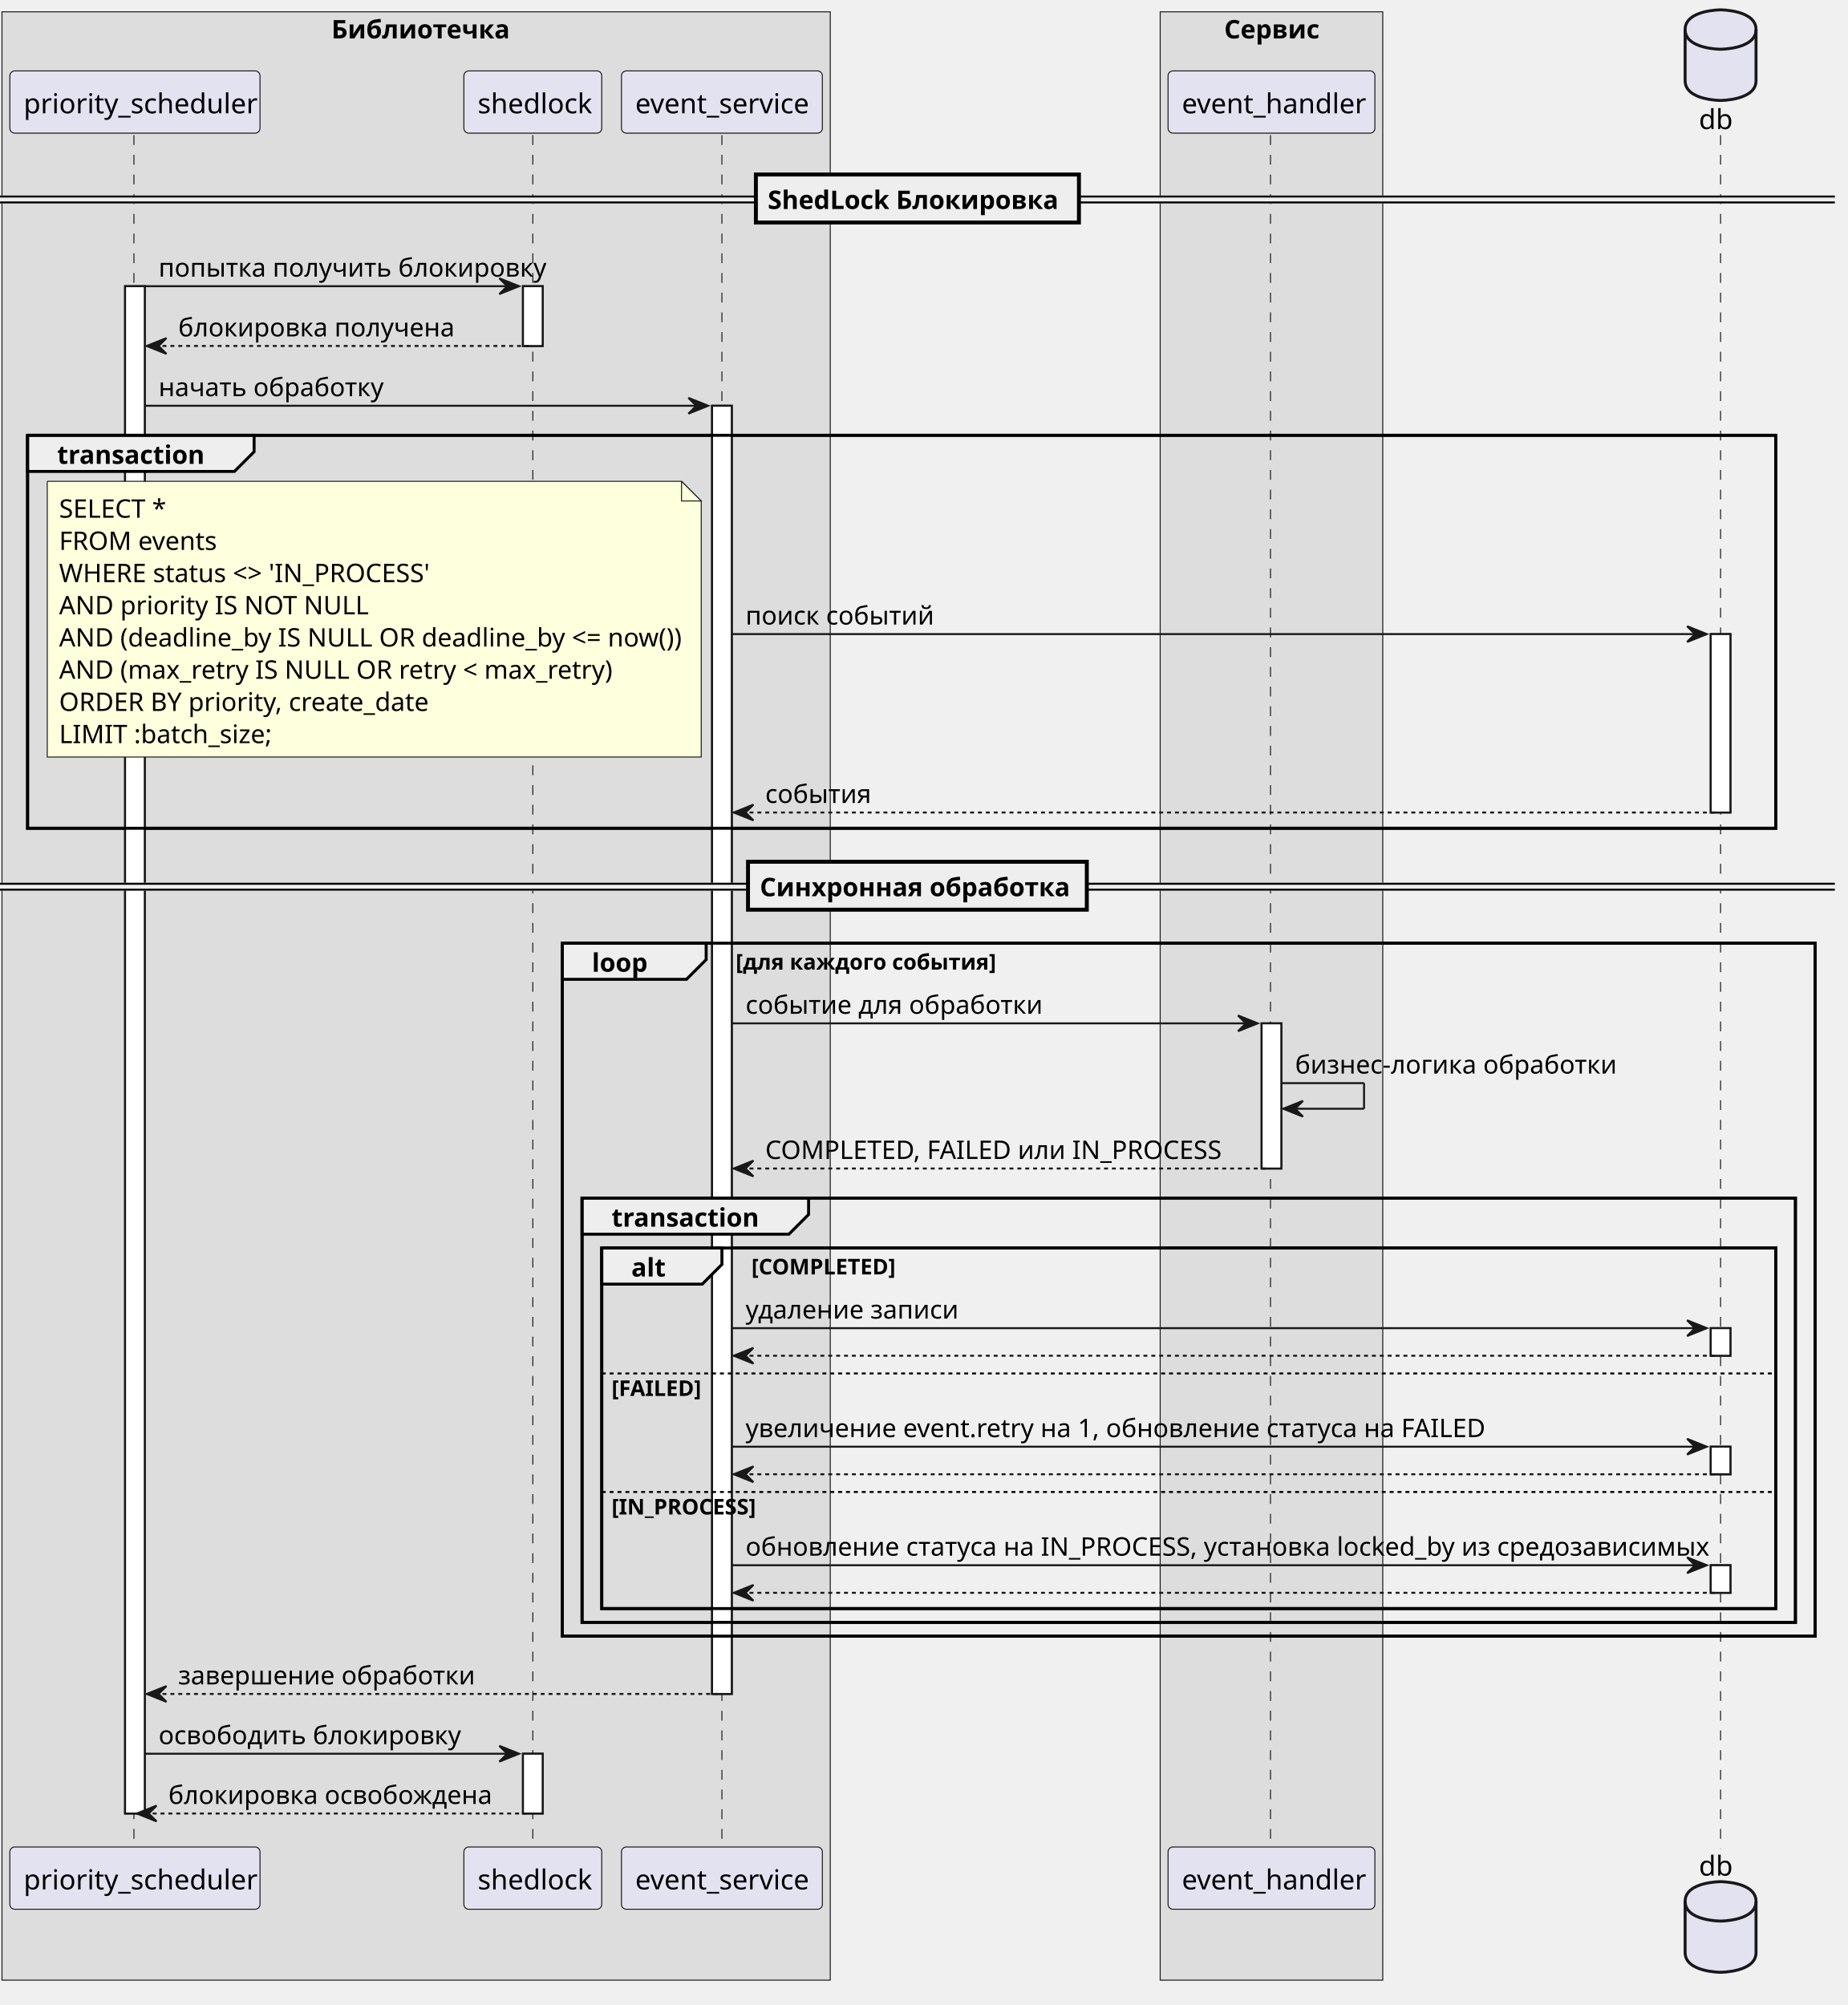
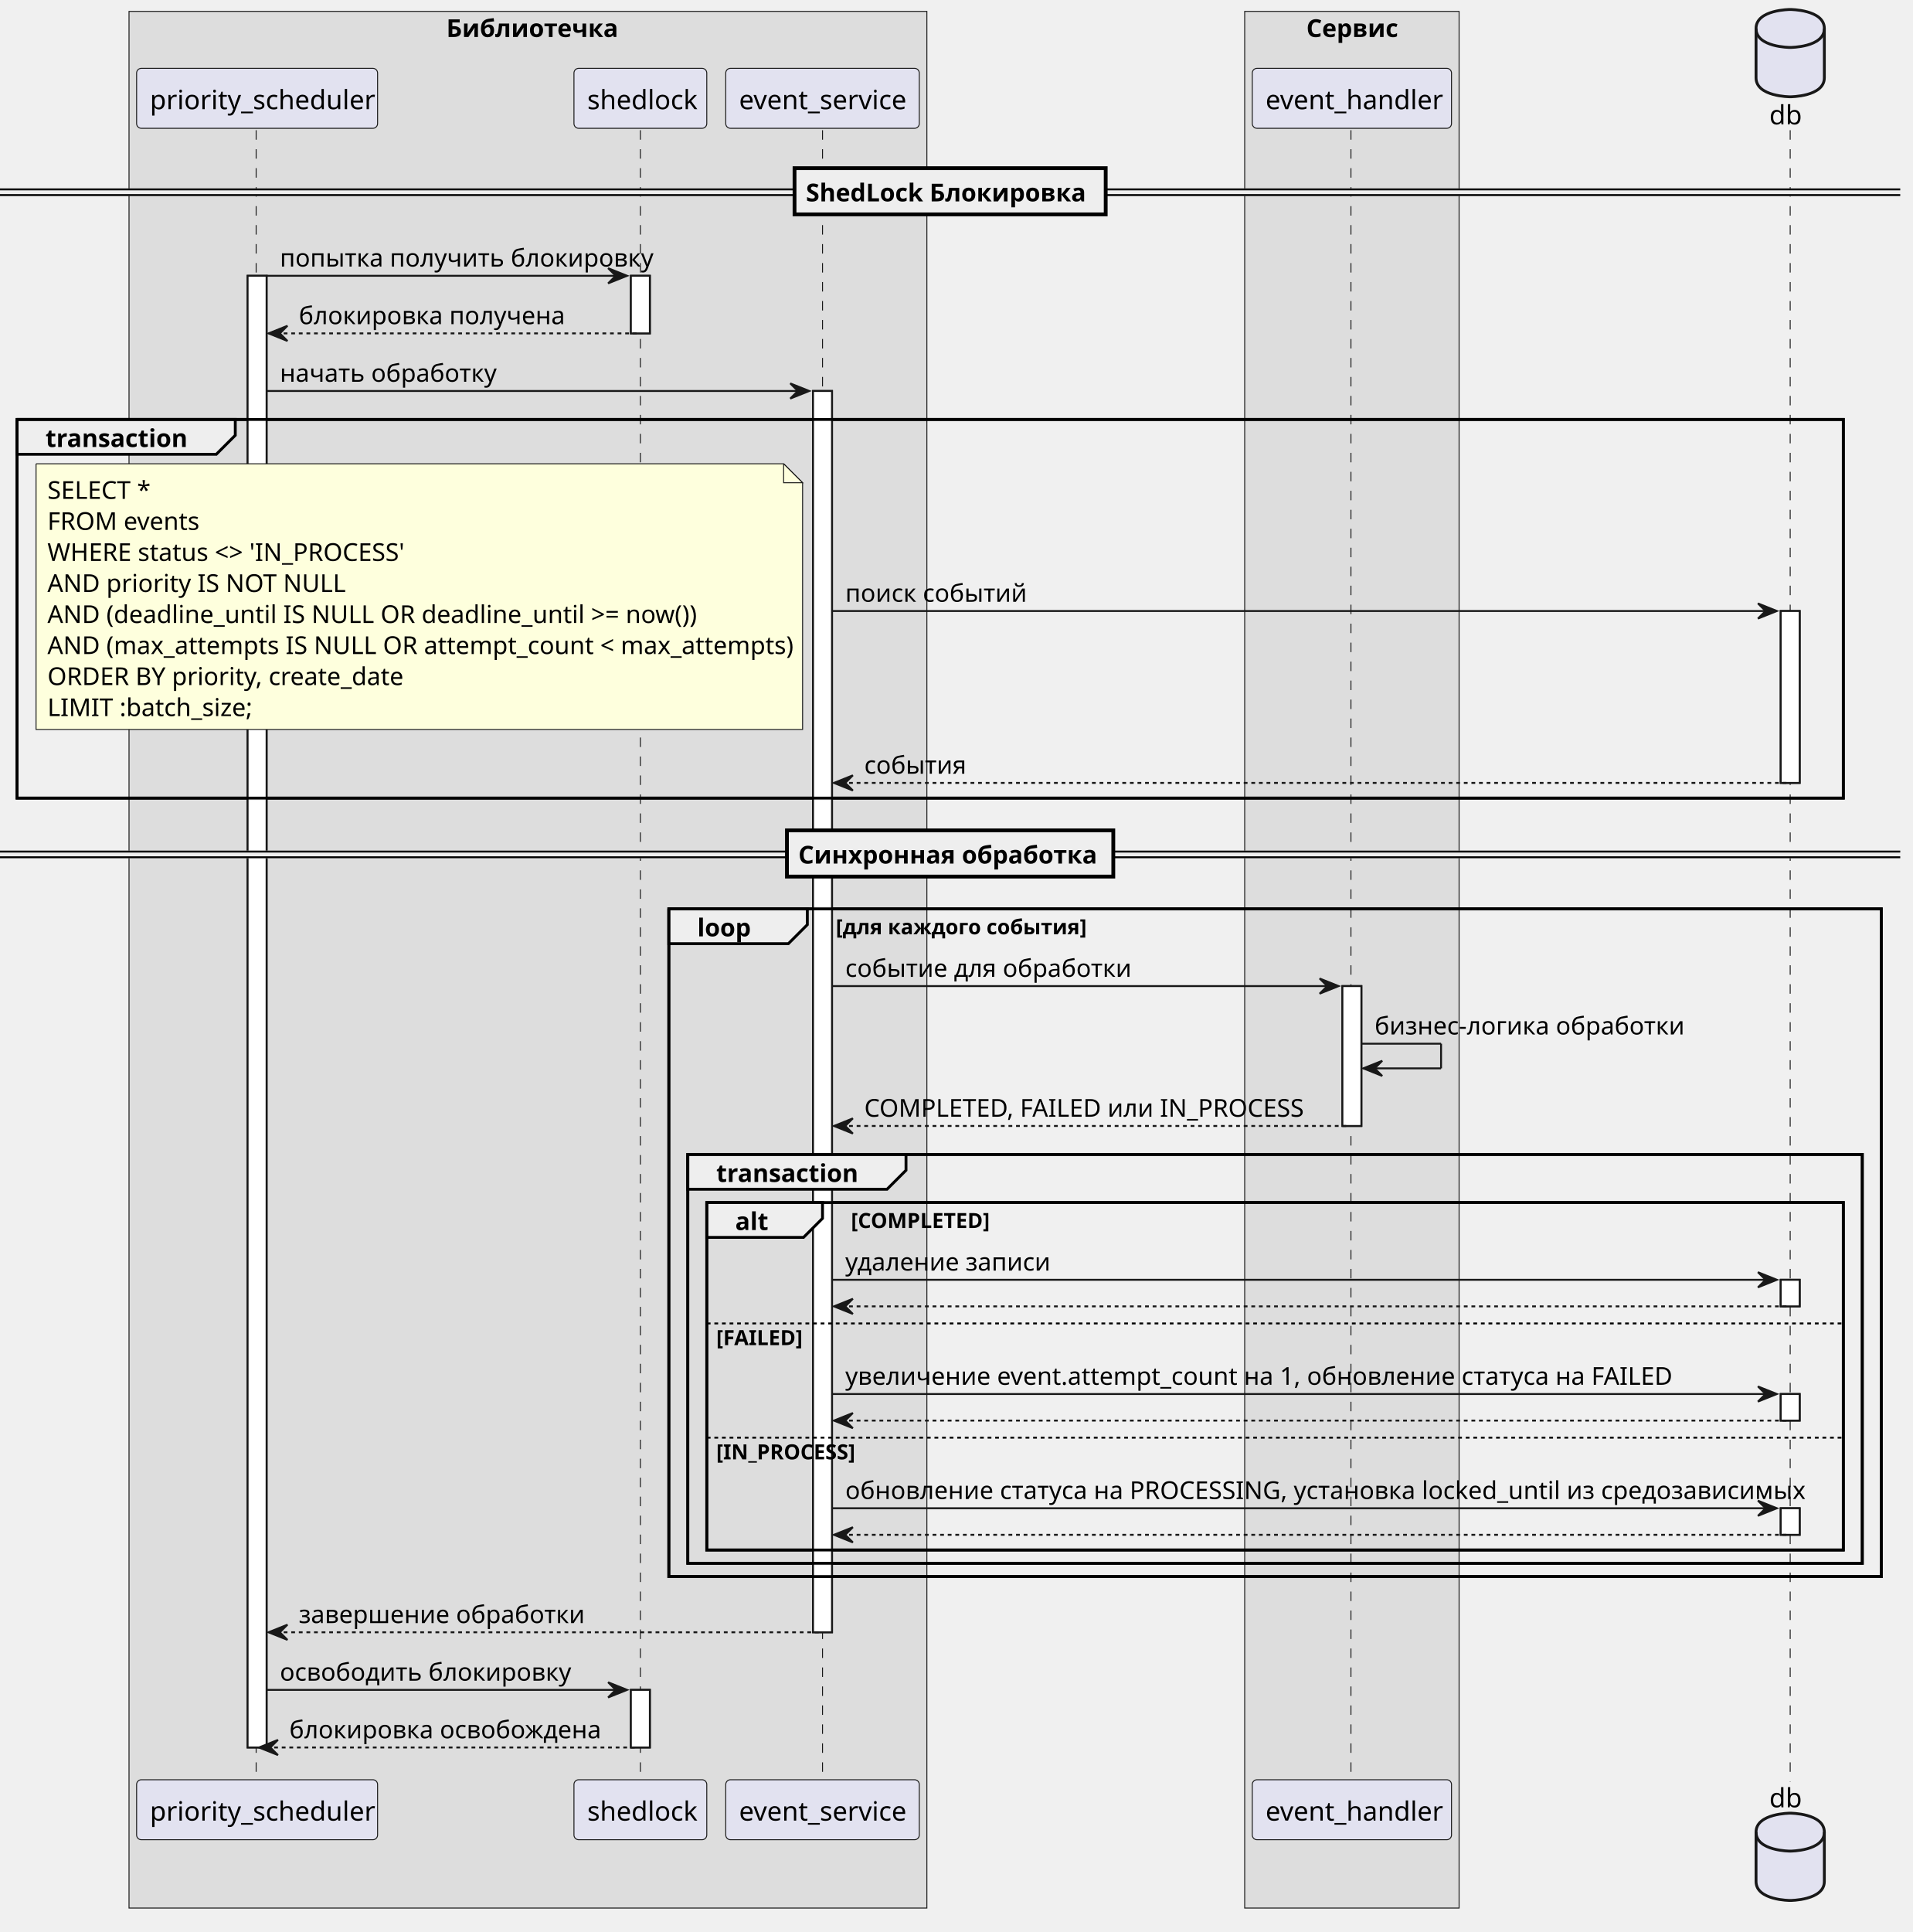
- <svg xmlns="http://www.w3.org/2000/svg" contentStyleType="text/css" height="1018px" preserveAspectRatio="none" style="width:938px;height:1018px;background:#FFFFFF;" version="1.1" viewBox="0 0 938 1018" width="938px" zoomAndPan="magnify">
+ <svg xmlns="http://www.w3.org/2000/svg" contentStyleType="text/css" height="1018px" preserveAspectRatio="none" style="width:1008px;height:1018px;background:#FFFFFF;" version="1.1" viewBox="0 0 1008 1018" width="1008px" zoomAndPan="magnify">
  <defs />
  <g>
-     <rect fill="#DDDDDD" height="999.383" style="stroke:#181818;stroke-width:0.5;" width="420.5" x="1" y="6" />
-     <text fill="#000000" font-family="sans-serif" font-size="13" font-weight="bold" lengthAdjust="spacing" textLength="86" x="168.25" y="19.495">Библиотечка</text>
-     <rect fill="#DDDDDD" height="999.383" style="stroke:#181818;stroke-width:0.5;" width="113" x="589" y="6" />
-     <text fill="#000000" font-family="sans-serif" font-size="13" font-weight="bold" lengthAdjust="spacing" textLength="48" x="621.5" y="19.495">Сервис</text>
-     <rect fill="#FFFFFF" height="775.461" style="stroke:#181818;stroke-width:1.0;" width="10" x="63.5" y="145.312" />
-     <rect fill="#FFFFFF" height="30.352" style="stroke:#181818;stroke-width:1.0;" width="10" x="265.5" y="145.312" />
-     <rect fill="#FFFFFF" height="30.352" style="stroke:#181818;stroke-width:1.0;" width="10" x="265.5" y="890.422" />
-     <rect fill="#FFFFFF" height="654.055" style="stroke:#181818;stroke-width:1.0;" width="10" x="361.5" y="206.016" />
-     <rect fill="#FFFFFF" height="73.703" style="stroke:#181818;stroke-width:1.0;" width="10" x="640.5" y="519.586" />
-     <rect fill="#FFFFFF" height="90.582" style="stroke:#181818;stroke-width:1.0;" width="10" x="868.5" y="321.949" />
-     <rect fill="#FFFFFF" height="14" style="stroke:#181818;stroke-width:1.0;" width="10" x="868.5" y="674.344" />
-     <rect fill="#FFFFFF" height="14" style="stroke:#181818;stroke-width:1.0;" width="10" x="868.5" y="734.531" />
-     <rect fill="#FFFFFF" height="14" style="stroke:#181818;stroke-width:1.0;" width="10" x="868.5" y="794.719" />
-     <rect fill="none" height="199.516" style="stroke:#000000;stroke-width:1.5;" width="887.5" x="14" y="221.016" />
-     <rect fill="none" height="351.836" style="stroke:#000000;stroke-width:1.5;" width="636" x="285.5" y="478.883" />
-     <rect fill="none" height="215.43" style="stroke:#000000;stroke-width:1.5;" width="616" x="295.5" y="608.289" />
-     <rect fill="none" height="183.078" style="stroke:#000000;stroke-width:1.5;" width="596" x="305.5" y="633.641" />
-     <line style="stroke:#181818;stroke-width:0.5;stroke-dasharray:5.0,5.0;" x1="68" x2="68" y1="68.609" y2="938.773" />
-     <line style="stroke:#181818;stroke-width:0.5;stroke-dasharray:5.0,5.0;" x1="270.5" x2="270.5" y1="68.609" y2="938.773" />
-     <line style="stroke:#181818;stroke-width:0.5;stroke-dasharray:5.0,5.0;" x1="366.5" x2="366.5" y1="68.609" y2="938.773" />
-     <line style="stroke:#181818;stroke-width:0.5;stroke-dasharray:5.0,5.0;" x1="645" x2="645" y1="68.609" y2="938.773" />
-     <line style="stroke:#181818;stroke-width:0.5;stroke-dasharray:5.0,5.0;" x1="873.5" x2="873.5" y1="68.609" y2="938.773" />
-     <rect fill="#E2E2F0" height="31.609" rx="2.5" ry="2.5" style="stroke:#181818;stroke-width:0.5;" width="127" x="5" y="36" />
-     <text fill="#000000" font-family="sans-serif" font-size="14" lengthAdjust="spacing" textLength="113" x="12" y="57.533">priority_scheduler</text>
-     <rect fill="#E2E2F0" height="31.609" rx="2.5" ry="2.5" style="stroke:#181818;stroke-width:0.5;" width="127" x="5" y="937.773" />
-     <text fill="#000000" font-family="sans-serif" font-size="14" lengthAdjust="spacing" textLength="113" x="12" y="959.307">priority_scheduler</text>
-     <rect fill="#E2E2F0" height="31.609" rx="2.5" ry="2.5" style="stroke:#181818;stroke-width:0.5;" width="70" x="235.5" y="36" />
-     <text fill="#000000" font-family="sans-serif" font-size="14" lengthAdjust="spacing" textLength="56" x="242.5" y="57.533">shedlock</text>
-     <rect fill="#E2E2F0" height="31.609" rx="2.5" ry="2.5" style="stroke:#181818;stroke-width:0.5;" width="70" x="235.5" y="937.773" />
-     <text fill="#000000" font-family="sans-serif" font-size="14" lengthAdjust="spacing" textLength="56" x="242.5" y="959.307">shedlock</text>
-     <rect fill="#E2E2F0" height="31.609" rx="2.5" ry="2.5" style="stroke:#181818;stroke-width:0.5;" width="102" x="315.5" y="36" />
-     <text fill="#000000" font-family="sans-serif" font-size="14" lengthAdjust="spacing" textLength="88" x="322.5" y="57.533">event_service</text>
-     <rect fill="#E2E2F0" height="31.609" rx="2.5" ry="2.5" style="stroke:#181818;stroke-width:0.5;" width="102" x="315.5" y="937.773" />
-     <text fill="#000000" font-family="sans-serif" font-size="14" lengthAdjust="spacing" textLength="88" x="322.5" y="959.307">event_service</text>
-     <rect fill="#E2E2F0" height="31.609" rx="2.5" ry="2.5" style="stroke:#181818;stroke-width:0.5;" width="105" x="593" y="36" />
-     <text fill="#000000" font-family="sans-serif" font-size="14" lengthAdjust="spacing" textLength="91" x="600" y="57.533">event_handler</text>
-     <rect fill="#E2E2F0" height="31.609" rx="2.5" ry="2.5" style="stroke:#181818;stroke-width:0.5;" width="105" x="593" y="937.773" />
-     <text fill="#000000" font-family="sans-serif" font-size="14" lengthAdjust="spacing" textLength="91" x="600" y="959.307">event_handler</text>
-     <text fill="#000000" font-family="sans-serif" font-size="14" lengthAdjust="spacing" textLength="16" x="862.5" y="65.533">db</text>
-     <path d="M855.5,15 C855.5,5 873.5,5 873.5,5 C873.5,5 891.5,5 891.5,15 L891.5,41 C891.5,51 873.5,51 873.5,51 C873.5,51 855.5,51 855.5,41 L855.5,15 " fill="#E2E2F0" style="stroke:#181818;stroke-width:1.5;" />
-     <path d="M855.5,15 C855.5,25 873.5,25 873.5,25 C873.5,25 891.5,25 891.5,15 " fill="none" style="stroke:#181818;stroke-width:1.5;" />
-     <text fill="#000000" font-family="sans-serif" font-size="14" lengthAdjust="spacing" textLength="16" x="862.5" y="952.307">db</text>
-     <path d="M855.5,965.383 C855.5,955.383 873.5,955.383 873.5,955.383 C873.5,955.383 891.5,955.383 891.5,965.383 L891.5,991.383 C891.5,1001.383 873.5,1001.383 873.5,1001.383 C873.5,1001.383 855.5,1001.383 855.5,991.383 L855.5,965.383 " fill="#E2E2F0" style="stroke:#181818;stroke-width:1.5;" />
-     <path d="M855.5,965.383 C855.5,975.383 873.5,975.383 873.5,975.383 C873.5,975.383 891.5,975.383 891.5,965.383 " fill="none" style="stroke:#181818;stroke-width:1.5;" />
-     <rect fill="#FFFFFF" height="775.461" style="stroke:#181818;stroke-width:1.0;" width="10" x="63.5" y="145.312" />
-     <rect fill="#FFFFFF" height="30.352" style="stroke:#181818;stroke-width:1.0;" width="10" x="265.5" y="145.312" />
-     <rect fill="#FFFFFF" height="30.352" style="stroke:#181818;stroke-width:1.0;" width="10" x="265.5" y="890.422" />
-     <rect fill="#FFFFFF" height="654.055" style="stroke:#181818;stroke-width:1.0;" width="10" x="361.5" y="206.016" />
-     <rect fill="#FFFFFF" height="73.703" style="stroke:#181818;stroke-width:1.0;" width="10" x="640.5" y="519.586" />
-     <rect fill="#FFFFFF" height="90.582" style="stroke:#181818;stroke-width:1.0;" width="10" x="868.5" y="321.949" />
-     <rect fill="#FFFFFF" height="14" style="stroke:#181818;stroke-width:1.0;" width="10" x="868.5" y="674.344" />
-     <rect fill="#FFFFFF" height="14" style="stroke:#181818;stroke-width:1.0;" width="10" x="868.5" y="734.531" />
-     <rect fill="#FFFFFF" height="14" style="stroke:#181818;stroke-width:1.0;" width="10" x="868.5" y="794.719" />
-     <rect fill="#EEEEEE" height="3" style="stroke:#EEEEEE;stroke-width:1.0;" width="931.5" x="0" y="99.785" />
-     <line style="stroke:#000000;stroke-width:1.0;" x1="0" x2="931.5" y1="99.785" y2="99.785" />
-     <line style="stroke:#000000;stroke-width:1.0;" x1="0" x2="931.5" y1="102.785" y2="102.785" />
-     <rect fill="#EEEEEE" height="24.352" style="stroke:#000000;stroke-width:2.0;" width="164" x="383.75" y="88.609" />
-     <text fill="#000000" font-family="sans-serif" font-size="13" font-weight="bold" lengthAdjust="spacing" textLength="146" x="389.75" y="106.105">ShedLock Блокировка</text>
-     <polygon fill="#181818" points="253.5,141.312,263.5,145.312,253.5,149.312,257.5,145.312" style="stroke:#181818;stroke-width:1.0;" />
-     <line style="stroke:#181818;stroke-width:1.0;" x1="73.5" x2="259.5" y1="145.312" y2="145.312" />
-     <text fill="#000000" font-family="sans-serif" font-size="13" lengthAdjust="spacing" textLength="178" x="80.5" y="140.456">попытка получить блокировку</text>
-     <polygon fill="#181818" points="84.5,171.664,74.5,175.664,84.5,179.664,80.5,175.664" style="stroke:#181818;stroke-width:1.0;" />
-     <line style="stroke:#181818;stroke-width:1.0;stroke-dasharray:2.0,2.0;" x1="78.5" x2="269.5" y1="175.664" y2="175.664" />
-     <text fill="#000000" font-family="sans-serif" font-size="13" lengthAdjust="spacing" textLength="128" x="90.5" y="170.808">блокировка получена</text>
-     <polygon fill="#181818" points="349.5,202.016,359.5,206.016,349.5,210.016,353.5,206.016" style="stroke:#181818;stroke-width:1.0;" />
-     <line style="stroke:#181818;stroke-width:1.0;" x1="73.5" x2="355.5" y1="206.016" y2="206.016" />
-     <text fill="#000000" font-family="sans-serif" font-size="13" lengthAdjust="spacing" textLength="104" x="80.5" y="201.159">начать обработку</text>
-     <path d="M14,221.016 L129,221.016 L129,229.367 L119,239.367 L14,239.367 L14,221.016 " fill="#EEEEEE" style="stroke:#000000;stroke-width:1.5;" />
-     <rect fill="none" height="199.516" style="stroke:#000000;stroke-width:1.5;" width="887.5" x="14" y="221.016" />
-     <text fill="#000000" font-family="sans-serif" font-size="13" font-weight="bold" lengthAdjust="spacing" textLength="70" x="29" y="235.511">transaction</text>
-     <polygon fill="#181818" points="856.5,317.949,866.5,321.949,856.5,325.949,860.5,321.949" style="stroke:#181818;stroke-width:1.0;" />
-     <line style="stroke:#181818;stroke-width:1.0;" x1="371.5" x2="862.5" y1="321.949" y2="321.949" />
-     <text fill="#000000" font-family="sans-serif" font-size="13" lengthAdjust="spacing" textLength="87" x="378.5" y="317.093">поиск событий</text>
-     <path d="M24,244.367 L24,384.367 L356,384.367 L356,254.367 L346,244.367 L24,244.367 " fill="#FEFFDD" style="stroke:#181818;stroke-width:0.5;" />
-     <path d="M346,244.367 L346,254.367 L356,254.367 L346,244.367 " fill="#FEFFDD" style="stroke:#181818;stroke-width:0.5;" />
-     <text fill="#000000" font-family="sans-serif" font-size="13" lengthAdjust="spacing" textLength="59" x="30" y="262.862">SELECT *</text>
-     <text fill="#000000" font-family="sans-serif" font-size="13" lengthAdjust="spacing" textLength="79" x="30" y="279.214">FROM events</text>
-     <text fill="#000000" font-family="sans-serif" font-size="13" lengthAdjust="spacing" textLength="200" x="30" y="295.565">WHERE status &lt;&gt; 'IN_PROCESS'</text>
-     <text fill="#000000" font-family="sans-serif" font-size="13" lengthAdjust="spacing" textLength="152" x="30" y="311.917">AND priority IS NOT NULL</text>
-     <text fill="#000000" font-family="sans-serif" font-size="13" lengthAdjust="spacing" textLength="311" x="30" y="328.269">AND (deadline_by IS NULL OR deadline_by &lt;= now())</text>
-     <text fill="#000000" font-family="sans-serif" font-size="13" lengthAdjust="spacing" textLength="276" x="30" y="344.62">AND (max_retry IS NULL OR retry &lt; max_retry)</text>
-     <text fill="#000000" font-family="sans-serif" font-size="13" lengthAdjust="spacing" textLength="187" x="30" y="360.972">ORDER BY priority, create_date</text>
-     <text fill="#000000" font-family="sans-serif" font-size="13" lengthAdjust="spacing" textLength="106" x="30" y="377.323">LIMIT :batch_size;</text>
-     <polygon fill="#181818" points="382.5,408.531,372.5,412.531,382.5,416.531,378.5,412.531" style="stroke:#181818;stroke-width:1.0;" />
-     <line style="stroke:#181818;stroke-width:1.0;stroke-dasharray:2.0,2.0;" x1="376.5" x2="872.5" y1="412.531" y2="412.531" />
-     <text fill="#000000" font-family="sans-serif" font-size="13" lengthAdjust="spacing" textLength="49" x="388.5" y="407.675">события</text>
-     <rect fill="#EEEEEE" height="3" style="stroke:#EEEEEE;stroke-width:1.0;" width="931.5" x="0" y="448.707" />
-     <line style="stroke:#000000;stroke-width:1.0;" x1="0" x2="931.5" y1="448.707" y2="448.707" />
-     <line style="stroke:#000000;stroke-width:1.0;" x1="0" x2="931.5" y1="451.707" y2="451.707" />
-     <rect fill="#EEEEEE" height="24.352" style="stroke:#000000;stroke-width:2.0;" width="172" x="379.75" y="437.531" />
-     <text fill="#000000" font-family="sans-serif" font-size="13" font-weight="bold" lengthAdjust="spacing" textLength="154" x="385.75" y="455.026">Синхронная обработка</text>
-     <path d="M285.5,478.883 L358.5,478.883 L358.5,487.234 L348.5,497.234 L285.5,497.234 L285.5,478.883 " fill="#EEEEEE" style="stroke:#000000;stroke-width:1.5;" />
-     <rect fill="none" height="351.836" style="stroke:#000000;stroke-width:1.5;" width="636" x="285.5" y="478.883" />
-     <text fill="#000000" font-family="sans-serif" font-size="13" font-weight="bold" lengthAdjust="spacing" textLength="28" x="300.5" y="493.378">loop</text>
-     <text fill="#000000" font-family="sans-serif" font-size="11" font-weight="bold" lengthAdjust="spacing" textLength="128" x="373.5" y="492.302">[для каждого события]</text>
-     <polygon fill="#181818" points="628.5,515.586,638.5,519.586,628.5,523.586,632.5,519.586" style="stroke:#181818;stroke-width:1.0;" />
-     <line style="stroke:#181818;stroke-width:1.0;" x1="371.5" x2="634.5" y1="519.586" y2="519.586" />
-     <text fill="#000000" font-family="sans-serif" font-size="13" lengthAdjust="spacing" textLength="139" x="378.5" y="514.73">событие для обработки</text>
-     <line style="stroke:#181818;stroke-width:1.0;" x1="650.5" x2="692.5" y1="549.938" y2="549.938" />
-     <line style="stroke:#181818;stroke-width:1.0;" x1="692.5" x2="692.5" y1="549.938" y2="562.938" />
-     <line style="stroke:#181818;stroke-width:1.0;" x1="651.5" x2="692.5" y1="562.938" y2="562.938" />
-     <polygon fill="#181818" points="661.5,558.938,651.5,562.938,661.5,566.938,657.5,562.938" style="stroke:#181818;stroke-width:1.0;" />
-     <text fill="#000000" font-family="sans-serif" font-size="13" lengthAdjust="spacing" textLength="148" x="657.5" y="545.081">бизнес-логика обработки</text>
-     <polygon fill="#181818" points="382.5,589.289,372.5,593.289,382.5,597.289,378.5,593.289" style="stroke:#181818;stroke-width:1.0;" />
-     <line style="stroke:#181818;stroke-width:1.0;stroke-dasharray:2.0,2.0;" x1="376.5" x2="644.5" y1="593.289" y2="593.289" />
-     <text fill="#000000" font-family="sans-serif" font-size="13" lengthAdjust="spacing" textLength="245" x="388.5" y="588.433">COMPLETED, FAILED или IN_PROCESS</text>
-     <path d="M295.5,608.289 L410.5,608.289 L410.5,616.641 L400.5,626.641 L295.5,626.641 L295.5,608.289 " fill="#EEEEEE" style="stroke:#000000;stroke-width:1.5;" />
-     <rect fill="none" height="215.43" style="stroke:#000000;stroke-width:1.5;" width="616" x="295.5" y="608.289" />
-     <text fill="#000000" font-family="sans-serif" font-size="13" font-weight="bold" lengthAdjust="spacing" textLength="70" x="310.5" y="622.784">transaction</text>
-     <path d="M305.5,633.641 L366.5,633.641 L366.5,641.992 L356.5,651.992 L305.5,651.992 L305.5,633.641 " fill="#EEEEEE" style="stroke:#000000;stroke-width:1.5;" />
-     <rect fill="none" height="183.078" style="stroke:#000000;stroke-width:1.5;" width="596" x="305.5" y="633.641" />
-     <text fill="#000000" font-family="sans-serif" font-size="13" font-weight="bold" lengthAdjust="spacing" textLength="16" x="320.5" y="648.136">alt</text>
-     <text fill="#000000" font-family="sans-serif" font-size="11" font-weight="bold" lengthAdjust="spacing" textLength="74" x="381.5" y="647.06">[COMPLETED]</text>
-     <polygon fill="#181818" points="856.5,670.344,866.5,674.344,856.5,678.344,860.5,674.344" style="stroke:#181818;stroke-width:1.0;" />
-     <line style="stroke:#181818;stroke-width:1.0;" x1="371.5" x2="862.5" y1="674.344" y2="674.344" />
-     <text fill="#000000" font-family="sans-serif" font-size="13" lengthAdjust="spacing" textLength="102" x="378.5" y="669.487">удаление записи</text>
-     <polygon fill="#181818" points="382.5,684.344,372.5,688.344,382.5,692.344,378.5,688.344" style="stroke:#181818;stroke-width:1.0;" />
-     <line style="stroke:#181818;stroke-width:1.0;stroke-dasharray:2.0,2.0;" x1="376.5" x2="872.5" y1="688.344" y2="688.344" />
-     <line style="stroke:#000000;stroke-width:1.0;stroke-dasharray:2.0,2.0;" x1="305.5" x2="901.5" y1="697.344" y2="697.344" />
-     <text fill="#000000" font-family="sans-serif" font-size="11" font-weight="bold" lengthAdjust="spacing" textLength="45" x="310.5" y="708.763">[FAILED]</text>
-     <polygon fill="#181818" points="856.5,730.531,866.5,734.531,856.5,738.531,860.5,734.531" style="stroke:#181818;stroke-width:1.0;" />
-     <line style="stroke:#181818;stroke-width:1.0;" x1="371.5" x2="862.5" y1="734.531" y2="734.531" />
-     <text fill="#000000" font-family="sans-serif" font-size="13" lengthAdjust="spacing" textLength="357" x="378.5" y="729.675">увеличение event.retry на 1, обновление статуса на FAILED</text>
-     <polygon fill="#181818" points="382.5,744.531,372.5,748.531,382.5,752.531,378.5,748.531" style="stroke:#181818;stroke-width:1.0;" />
-     <line style="stroke:#181818;stroke-width:1.0;stroke-dasharray:2.0,2.0;" x1="376.5" x2="872.5" y1="748.531" y2="748.531" />
-     <line style="stroke:#000000;stroke-width:1.0;stroke-dasharray:2.0,2.0;" x1="305.5" x2="901.5" y1="757.531" y2="757.531" />
-     <text fill="#000000" font-family="sans-serif" font-size="11" font-weight="bold" lengthAdjust="spacing" textLength="74" x="310.5" y="768.95">[IN_PROCESS]</text>
-     <polygon fill="#181818" points="856.5,790.719,866.5,794.719,856.5,798.719,860.5,794.719" style="stroke:#181818;stroke-width:1.0;" />
-     <line style="stroke:#181818;stroke-width:1.0;" x1="371.5" x2="862.5" y1="794.719" y2="794.719" />
-     <text fill="#000000" font-family="sans-serif" font-size="13" lengthAdjust="spacing" textLength="478" x="378.5" y="789.862">обновление статуса на IN_PROCESS, установка locked_by из средозависимых</text>
-     <polygon fill="#181818" points="382.5,804.719,372.5,808.719,382.5,812.719,378.5,808.719" style="stroke:#181818;stroke-width:1.0;" />
-     <line style="stroke:#181818;stroke-width:1.0;stroke-dasharray:2.0,2.0;" x1="376.5" x2="872.5" y1="808.719" y2="808.719" />
-     <polygon fill="#181818" points="84.5,856.07,74.5,860.07,84.5,864.07,80.5,860.07" style="stroke:#181818;stroke-width:1.0;" />
-     <line style="stroke:#181818;stroke-width:1.0;stroke-dasharray:2.0,2.0;" x1="78.5" x2="365.5" y1="860.07" y2="860.07" />
-     <text fill="#000000" font-family="sans-serif" font-size="13" lengthAdjust="spacing" textLength="137" x="90.5" y="855.214">завершение обработки</text>
-     <polygon fill="#181818" points="253.5,886.422,263.5,890.422,253.5,894.422,257.5,890.422" style="stroke:#181818;stroke-width:1.0;" />
-     <line style="stroke:#181818;stroke-width:1.0;" x1="73.5" x2="259.5" y1="890.422" y2="890.422" />
-     <text fill="#000000" font-family="sans-serif" font-size="13" lengthAdjust="spacing" textLength="141" x="80.5" y="885.565">освободить блокировку</text>
-     <polygon fill="#181818" points="79.5,916.773,69.5,920.773,79.5,924.773,75.5,920.773" style="stroke:#181818;stroke-width:1.0;" />
-     <line style="stroke:#181818;stroke-width:1.0;stroke-dasharray:2.0,2.0;" x1="73.5" x2="269.5" y1="920.773" y2="920.773" />
-     <text fill="#000000" font-family="sans-serif" font-size="13" lengthAdjust="spacing" textLength="152" x="85.5" y="915.917">блокировка освобождена</text>
+     <rect fill="#DDDDDD" height="999.383" style="stroke:#181818;stroke-width:0.5;" width="420.5" x="68" y="6" />
+     <text fill="#000000" font-family="sans-serif" font-size="13" font-weight="bold" lengthAdjust="spacing" textLength="86" x="235.25" y="19.495">
+             Библиотечка</text>
+     <rect fill="#DDDDDD" height="999.383" style="stroke:#181818;stroke-width:0.5;" width="113" x="656" y="6" />
+     <text fill="#000000" font-family="sans-serif" font-size="13" font-weight="bold" lengthAdjust="spacing" textLength="48" x="688.5" y="19.495">
+             Сервис</text>
+     <rect fill="#FFFFFF" height="775.461" style="stroke:#181818;stroke-width:1.0;" width="10" x="130.5" y="145.312" />
+     <rect fill="#FFFFFF" height="30.352" style="stroke:#181818;stroke-width:1.0;" width="10" x="332.5" y="145.312" />
+     <rect fill="#FFFFFF" height="30.352" style="stroke:#181818;stroke-width:1.0;" width="10" x="332.5" y="890.422" />
+     <rect fill="#FFFFFF" height="654.055" style="stroke:#181818;stroke-width:1.0;" width="10" x="428.5" y="206.016" />
+     <rect fill="#FFFFFF" height="73.703" style="stroke:#181818;stroke-width:1.0;" width="10" x="707.5" y="519.586" />
+     <rect fill="#FFFFFF" height="90.582" style="stroke:#181818;stroke-width:1.0;" width="10" x="938.5" y="321.949" />
+     <rect fill="#FFFFFF" height="14" style="stroke:#181818;stroke-width:1.0;" width="10" x="938.5" y="674.344" />
+     <rect fill="#FFFFFF" height="14" style="stroke:#181818;stroke-width:1.0;" width="10" x="938.5" y="734.531" />
+     <rect fill="#FFFFFF" height="14" style="stroke:#181818;stroke-width:1.0;" width="10" x="938.5" y="794.719" />
+     <rect fill="none" height="199.516" style="stroke:#000000;stroke-width:1.5;" width="962.5" x="9" y="221.016" />
+     <rect fill="none" height="351.836" style="stroke:#000000;stroke-width:1.5;" width="639" x="352.5" y="478.883" />
+     <rect fill="none" height="215.43" style="stroke:#000000;stroke-width:1.5;" width="619" x="362.5" y="608.289" />
+     <rect fill="none" height="183.078" style="stroke:#000000;stroke-width:1.5;" width="599" x="372.5" y="633.641" />
+     <line style="stroke:#181818;stroke-width:0.5;stroke-dasharray:5.0,5.0;" x1="135" x2="135" y1="68.609" y2="938.773" />
+     <line style="stroke:#181818;stroke-width:0.5;stroke-dasharray:5.0,5.0;" x1="337.5" x2="337.5" y1="68.609" y2="938.773" />
+     <line style="stroke:#181818;stroke-width:0.5;stroke-dasharray:5.0,5.0;" x1="433.5" x2="433.5" y1="68.609" y2="938.773" />
+     <line style="stroke:#181818;stroke-width:0.5;stroke-dasharray:5.0,5.0;" x1="712" x2="712" y1="68.609" y2="938.773" />
+     <line style="stroke:#181818;stroke-width:0.5;stroke-dasharray:5.0,5.0;" x1="943.5" x2="943.5" y1="68.609" y2="938.773" />
+     <rect fill="#E2E2F0" height="31.609" rx="2.5" ry="2.5" style="stroke:#181818;stroke-width:0.5;" width="127" x="72" y="36" />
+     <text fill="#000000" font-family="sans-serif" font-size="14" lengthAdjust="spacing" textLength="113" x="79" y="57.533">priority_scheduler</text>
+     <rect fill="#E2E2F0" height="31.609" rx="2.5" ry="2.5" style="stroke:#181818;stroke-width:0.5;" width="127" x="72" y="937.773" />
+     <text fill="#000000" font-family="sans-serif" font-size="14" lengthAdjust="spacing" textLength="113" x="79" y="959.307">priority_scheduler</text>
+     <rect fill="#E2E2F0" height="31.609" rx="2.5" ry="2.5" style="stroke:#181818;stroke-width:0.5;" width="70" x="302.5" y="36" />
+     <text fill="#000000" font-family="sans-serif" font-size="14" lengthAdjust="spacing" textLength="56" x="309.5" y="57.533">shedlock</text>
+     <rect fill="#E2E2F0" height="31.609" rx="2.5" ry="2.5" style="stroke:#181818;stroke-width:0.5;" width="70" x="302.5" y="937.773" />
+     <text fill="#000000" font-family="sans-serif" font-size="14" lengthAdjust="spacing" textLength="56" x="309.5" y="959.307">shedlock</text>
+     <rect fill="#E2E2F0" height="31.609" rx="2.5" ry="2.5" style="stroke:#181818;stroke-width:0.5;" width="102" x="382.5" y="36" />
+     <text fill="#000000" font-family="sans-serif" font-size="14" lengthAdjust="spacing" textLength="88" x="389.5" y="57.533">event_service</text>
+     <rect fill="#E2E2F0" height="31.609" rx="2.5" ry="2.5" style="stroke:#181818;stroke-width:0.5;" width="102" x="382.5" y="937.773" />
+     <text fill="#000000" font-family="sans-serif" font-size="14" lengthAdjust="spacing" textLength="88" x="389.5" y="959.307">event_service</text>
+     <rect fill="#E2E2F0" height="31.609" rx="2.5" ry="2.5" style="stroke:#181818;stroke-width:0.5;" width="105" x="660" y="36" />
+     <text fill="#000000" font-family="sans-serif" font-size="14" lengthAdjust="spacing" textLength="91" x="667" y="57.533">event_handler</text>
+     <rect fill="#E2E2F0" height="31.609" rx="2.5" ry="2.5" style="stroke:#181818;stroke-width:0.5;" width="105" x="660" y="937.773" />
+     <text fill="#000000" font-family="sans-serif" font-size="14" lengthAdjust="spacing" textLength="91" x="667" y="959.307">event_handler</text>
+     <text fill="#000000" font-family="sans-serif" font-size="14" lengthAdjust="spacing" textLength="16" x="932.5" y="65.533">db</text>
+     <path d="M925.5,15 C925.5,5 943.5,5 943.5,5 C943.5,5 961.5,5 961.5,15 L961.5,41 C961.5,51 943.5,51 943.5,51 C943.5,51 925.5,51 925.5,41 L925.5,15 " fill="#E2E2F0" style="stroke:#181818;stroke-width:1.5;" />
+     <path d="M925.5,15 C925.5,25 943.5,25 943.5,25 C943.5,25 961.5,25 961.5,15 " fill="none" style="stroke:#181818;stroke-width:1.5;" />
+     <text fill="#000000" font-family="sans-serif" font-size="14" lengthAdjust="spacing" textLength="16" x="932.5" y="952.307">db</text>
+     <path d="M925.5,965.383 C925.5,955.383 943.5,955.383 943.5,955.383 C943.5,955.383 961.5,955.383 961.5,965.383 L961.5,991.383 C961.5,1001.383 943.5,1001.383 943.5,1001.383 C943.5,1001.383 925.5,1001.383 925.5,991.383 L925.5,965.383 " fill="#E2E2F0" style="stroke:#181818;stroke-width:1.5;" />
+     <path d="M925.5,965.383 C925.5,975.383 943.5,975.383 943.5,975.383 C943.5,975.383 961.5,975.383 961.5,965.383 " fill="none" style="stroke:#181818;stroke-width:1.5;" />
+     <rect fill="#FFFFFF" height="775.461" style="stroke:#181818;stroke-width:1.0;" width="10" x="130.5" y="145.312" />
+     <rect fill="#FFFFFF" height="30.352" style="stroke:#181818;stroke-width:1.0;" width="10" x="332.5" y="145.312" />
+     <rect fill="#FFFFFF" height="30.352" style="stroke:#181818;stroke-width:1.0;" width="10" x="332.5" y="890.422" />
+     <rect fill="#FFFFFF" height="654.055" style="stroke:#181818;stroke-width:1.0;" width="10" x="428.5" y="206.016" />
+     <rect fill="#FFFFFF" height="73.703" style="stroke:#181818;stroke-width:1.0;" width="10" x="707.5" y="519.586" />
+     <rect fill="#FFFFFF" height="90.582" style="stroke:#181818;stroke-width:1.0;" width="10" x="938.5" y="321.949" />
+     <rect fill="#FFFFFF" height="14" style="stroke:#181818;stroke-width:1.0;" width="10" x="938.5" y="674.344" />
+     <rect fill="#FFFFFF" height="14" style="stroke:#181818;stroke-width:1.0;" width="10" x="938.5" y="734.531" />
+     <rect fill="#FFFFFF" height="14" style="stroke:#181818;stroke-width:1.0;" width="10" x="938.5" y="794.719" />
+     <rect fill="#EEEEEE" height="3" style="stroke:#EEEEEE;stroke-width:1.0;" width="1001.5" x="0" y="99.785" />
+     <line style="stroke:#000000;stroke-width:1.0;" x1="0" x2="1001.5" y1="99.785" y2="99.785" />
+     <line style="stroke:#000000;stroke-width:1.0;" x1="0" x2="1001.5" y1="102.785" y2="102.785" />
+     <rect fill="#EEEEEE" height="24.352" style="stroke:#000000;stroke-width:2.0;" width="164" x="418.75" y="88.609" />
+     <text fill="#000000" font-family="sans-serif" font-size="13" font-weight="bold" lengthAdjust="spacing" textLength="146" x="424.75" y="106.105">ShedLock
+             Блокировка</text>
+     <polygon fill="#181818" points="320.5,141.312,330.5,145.312,320.5,149.312,324.5,145.312" style="stroke:#181818;stroke-width:1.0;" />
+     <line style="stroke:#181818;stroke-width:1.0;" x1="140.5" x2="326.5" y1="145.312" y2="145.312" />
+     <text fill="#000000" font-family="sans-serif" font-size="13" lengthAdjust="spacing" textLength="178" x="147.5" y="140.456">попытка
+             получить
+             блокировку</text>
+     <polygon fill="#181818" points="151.5,171.664,141.5,175.664,151.5,179.664,147.5,175.664" style="stroke:#181818;stroke-width:1.0;" />
+     <line style="stroke:#181818;stroke-width:1.0;stroke-dasharray:2.0,2.0;" x1="145.5" x2="336.5" y1="175.664" y2="175.664" />
+     <text fill="#000000" font-family="sans-serif" font-size="13" lengthAdjust="spacing" textLength="128" x="157.5" y="170.808">блокировка
+             получена</text>
+     <polygon fill="#181818" points="416.5,202.016,426.5,206.016,416.5,210.016,420.5,206.016" style="stroke:#181818;stroke-width:1.0;" />
+     <line style="stroke:#181818;stroke-width:1.0;" x1="140.5" x2="422.5" y1="206.016" y2="206.016" />
+     <text fill="#000000" font-family="sans-serif" font-size="13" lengthAdjust="spacing" textLength="104" x="147.5" y="201.159">начать
+             обработку</text>
+     <path d="M9,221.016 L124,221.016 L124,229.367 L114,239.367 L9,239.367 L9,221.016 " fill="#EEEEEE" style="stroke:#000000;stroke-width:1.5;" />
+     <rect fill="none" height="199.516" style="stroke:#000000;stroke-width:1.5;" width="962.5" x="9" y="221.016" />
+     <text fill="#000000" font-family="sans-serif" font-size="13" font-weight="bold" lengthAdjust="spacing" textLength="70" x="24" y="235.511">transaction</text>
+     <polygon fill="#181818" points="926.5,317.949,936.5,321.949,926.5,325.949,930.5,321.949" style="stroke:#181818;stroke-width:1.0;" />
+     <line style="stroke:#181818;stroke-width:1.0;" x1="438.5" x2="932.5" y1="321.949" y2="321.949" />
+     <text fill="#000000" font-family="sans-serif" font-size="13" lengthAdjust="spacing" textLength="87" x="445.5" y="317.093">поиск
+             событий</text>
+     <path d="M19,244.367 L19,384.367 L423,384.367 L423,254.367 L413,244.367 L19,244.367 " fill="#FEFFDD" style="stroke:#181818;stroke-width:0.5;" />
+     <path d="M413,244.367 L413,254.367 L423,254.367 L413,244.367 " fill="#FEFFDD" style="stroke:#181818;stroke-width:0.5;" />
+     <text fill="#000000" font-family="sans-serif" font-size="13" lengthAdjust="spacing" textLength="59" x="25" y="262.862">SELECT *</text>
+     <text fill="#000000" font-family="sans-serif" font-size="13" lengthAdjust="spacing" textLength="79" x="25" y="279.214">FROM events</text>
+     <text fill="#000000" font-family="sans-serif" font-size="13" lengthAdjust="spacing" textLength="200" x="25" y="295.565">WHERE status &lt;&gt; 'IN_PROCESS'</text>
+     <text fill="#000000" font-family="sans-serif" font-size="13" lengthAdjust="spacing" textLength="152" x="25" y="311.917">AND priority IS NOT NULL</text>
+     <text fill="#000000" font-family="sans-serif" font-size="13" lengthAdjust="spacing" textLength="311" x="25" y="328.269">AND (deadline_until IS NULL OR deadline_until &gt;=
+             now())</text>
+     <text fill="#000000" font-family="sans-serif" font-size="13" lengthAdjust="spacing" textLength="383" x="25" y="344.62">AND (max_attempts IS NULL OR attempt_count &lt;
+             max_attempts)</text>
+     <text fill="#000000" font-family="sans-serif" font-size="13" lengthAdjust="spacing" textLength="187" x="25" y="360.972">ORDER BY priority, create_date</text>
+     <text fill="#000000" font-family="sans-serif" font-size="13" lengthAdjust="spacing" textLength="106" x="25" y="377.323">LIMIT :batch_size;</text>
+     <polygon fill="#181818" points="449.5,408.531,439.5,412.531,449.5,416.531,445.5,412.531" style="stroke:#181818;stroke-width:1.0;" />
+     <line style="stroke:#181818;stroke-width:1.0;stroke-dasharray:2.0,2.0;" x1="443.5" x2="942.5" y1="412.531" y2="412.531" />
+     <text fill="#000000" font-family="sans-serif" font-size="13" lengthAdjust="spacing" textLength="49" x="455.5" y="407.675">события</text>
+     <rect fill="#EEEEEE" height="3" style="stroke:#EEEEEE;stroke-width:1.0;" width="1001.5" x="0" y="448.707" />
+     <line style="stroke:#000000;stroke-width:1.0;" x1="0" x2="1001.5" y1="448.707" y2="448.707" />
+     <line style="stroke:#000000;stroke-width:1.0;" x1="0" x2="1001.5" y1="451.707" y2="451.707" />
+     <rect fill="#EEEEEE" height="24.352" style="stroke:#000000;stroke-width:2.0;" width="172" x="414.75" y="437.531" />
+     <text fill="#000000" font-family="sans-serif" font-size="13" font-weight="bold" lengthAdjust="spacing" textLength="154" x="420.75" y="455.026">Синхронная
+             обработка</text>
+     <path d="M352.5,478.883 L425.5,478.883 L425.5,487.234 L415.5,497.234 L352.5,497.234 L352.5,478.883 " fill="#EEEEEE" style="stroke:#000000;stroke-width:1.5;" />
+     <rect fill="none" height="351.836" style="stroke:#000000;stroke-width:1.5;" width="639" x="352.5" y="478.883" />
+     <text fill="#000000" font-family="sans-serif" font-size="13" font-weight="bold" lengthAdjust="spacing" textLength="28" x="367.5" y="493.378">loop</text>
+     <text fill="#000000" font-family="sans-serif" font-size="11" font-weight="bold" lengthAdjust="spacing" textLength="128" x="440.5" y="492.302">[для
+             каждого
+             события]</text>
+     <polygon fill="#181818" points="695.5,515.586,705.5,519.586,695.5,523.586,699.5,519.586" style="stroke:#181818;stroke-width:1.0;" />
+     <line style="stroke:#181818;stroke-width:1.0;" x1="438.5" x2="701.5" y1="519.586" y2="519.586" />
+     <text fill="#000000" font-family="sans-serif" font-size="13" lengthAdjust="spacing" textLength="139" x="445.5" y="514.73">событие
+             для обработки</text>
+     <line style="stroke:#181818;stroke-width:1.0;" x1="717.5" x2="759.5" y1="549.938" y2="549.938" />
+     <line style="stroke:#181818;stroke-width:1.0;" x1="759.5" x2="759.5" y1="549.938" y2="562.938" />
+     <line style="stroke:#181818;stroke-width:1.0;" x1="718.5" x2="759.5" y1="562.938" y2="562.938" />
+     <polygon fill="#181818" points="728.5,558.938,718.5,562.938,728.5,566.938,724.5,562.938" style="stroke:#181818;stroke-width:1.0;" />
+     <text fill="#000000" font-family="sans-serif" font-size="13" lengthAdjust="spacing" textLength="148" x="724.5" y="545.081">бизнес-логика
+             обработки</text>
+     <polygon fill="#181818" points="449.5,589.289,439.5,593.289,449.5,597.289,445.5,593.289" style="stroke:#181818;stroke-width:1.0;" />
+     <line style="stroke:#181818;stroke-width:1.0;stroke-dasharray:2.0,2.0;" x1="443.5" x2="711.5" y1="593.289" y2="593.289" />
+     <text fill="#000000" font-family="sans-serif" font-size="13" lengthAdjust="spacing" textLength="245" x="455.5" y="588.433">COMPLETED, FAILED или
+             IN_PROCESS</text>
+     <path d="M362.5,608.289 L477.5,608.289 L477.5,616.641 L467.5,626.641 L362.5,626.641 L362.5,608.289 " fill="#EEEEEE" style="stroke:#000000;stroke-width:1.5;" />
+     <rect fill="none" height="215.43" style="stroke:#000000;stroke-width:1.5;" width="619" x="362.5" y="608.289" />
+     <text fill="#000000" font-family="sans-serif" font-size="13" font-weight="bold" lengthAdjust="spacing" textLength="70" x="377.5" y="622.784">transaction</text>
+     <path d="M372.5,633.641 L433.5,633.641 L433.5,641.992 L423.5,651.992 L372.5,651.992 L372.5,633.641 " fill="#EEEEEE" style="stroke:#000000;stroke-width:1.5;" />
+     <rect fill="none" height="183.078" style="stroke:#000000;stroke-width:1.5;" width="599" x="372.5" y="633.641" />
+     <text fill="#000000" font-family="sans-serif" font-size="13" font-weight="bold" lengthAdjust="spacing" textLength="16" x="387.5" y="648.136">alt</text>
+     <text fill="#000000" font-family="sans-serif" font-size="11" font-weight="bold" lengthAdjust="spacing" textLength="74" x="448.5" y="647.06">[COMPLETED]</text>
+     <polygon fill="#181818" points="926.5,670.344,936.5,674.344,926.5,678.344,930.5,674.344" style="stroke:#181818;stroke-width:1.0;" />
+     <line style="stroke:#181818;stroke-width:1.0;" x1="438.5" x2="932.5" y1="674.344" y2="674.344" />
+     <text fill="#000000" font-family="sans-serif" font-size="13" lengthAdjust="spacing" textLength="102" x="445.5" y="669.487">удаление
+             записи</text>
+     <polygon fill="#181818" points="449.5,684.344,439.5,688.344,449.5,692.344,445.5,688.344" style="stroke:#181818;stroke-width:1.0;" />
+     <line style="stroke:#181818;stroke-width:1.0;stroke-dasharray:2.0,2.0;" x1="443.5" x2="942.5" y1="688.344" y2="688.344" />
+     <line style="stroke:#000000;stroke-width:1.0;stroke-dasharray:2.0,2.0;" x1="372.5" x2="971.5" y1="697.344" y2="697.344" />
+     <text fill="#000000" font-family="sans-serif" font-size="11" font-weight="bold" lengthAdjust="spacing" textLength="45" x="377.5" y="708.763">[FAILED]</text>
+     <polygon fill="#181818" points="926.5,730.531,936.5,734.531,926.5,738.531,930.5,734.531" style="stroke:#181818;stroke-width:1.0;" />
+     <line style="stroke:#181818;stroke-width:1.0;" x1="438.5" x2="932.5" y1="734.531" y2="734.531" />
+     <text fill="#000000" font-family="sans-serif" font-size="13" lengthAdjust="spacing" textLength="414" x="445.5" y="729.675">увеличение
+             event.attempt_count на 1,
+             обновление
+             статуса на FAILED</text>
+     <polygon fill="#181818" points="449.5,744.531,439.5,748.531,449.5,752.531,445.5,748.531" style="stroke:#181818;stroke-width:1.0;" />
+     <line style="stroke:#181818;stroke-width:1.0;stroke-dasharray:2.0,2.0;" x1="443.5" x2="942.5" y1="748.531" y2="748.531" />
+     <line style="stroke:#000000;stroke-width:1.0;stroke-dasharray:2.0,2.0;" x1="372.5" x2="971.5" y1="757.531" y2="757.531" />
+     <text fill="#000000" font-family="sans-serif" font-size="11" font-weight="bold" lengthAdjust="spacing" textLength="74" x="377.5" y="768.95">[IN_PROCESS]</text>
+     <polygon fill="#181818" points="926.5,790.719,936.5,794.719,926.5,798.719,930.5,794.719" style="stroke:#181818;stroke-width:1.0;" />
+     <line style="stroke:#181818;stroke-width:1.0;" x1="438.5" x2="932.5" y1="794.719" y2="794.719" />
+     <text fill="#000000" font-family="sans-serif" font-size="13" lengthAdjust="spacing" textLength="481" x="445.5" y="789.862">
+             обновление
+             статуса на PROCESSING,
+             установка locked_until
+             из
+             средозависимых</text>
+     <polygon fill="#181818" points="449.5,804.719,439.5,808.719,449.5,812.719,445.5,808.719" style="stroke:#181818;stroke-width:1.0;" />
+     <line style="stroke:#181818;stroke-width:1.0;stroke-dasharray:2.0,2.0;" x1="443.5" x2="942.5" y1="808.719" y2="808.719" />
+     <polygon fill="#181818" points="151.5,856.07,141.5,860.07,151.5,864.07,147.5,860.07" style="stroke:#181818;stroke-width:1.0;" />
+     <line style="stroke:#181818;stroke-width:1.0;stroke-dasharray:2.0,2.0;" x1="145.5" x2="432.5" y1="860.07" y2="860.07" />
+     <text fill="#000000" font-family="sans-serif" font-size="13" lengthAdjust="spacing" textLength="137" x="157.5" y="855.214">завершение
+             обработки</text>
+     <polygon fill="#181818" points="320.5,886.422,330.5,890.422,320.5,894.422,324.5,890.422" style="stroke:#181818;stroke-width:1.0;" />
+     <line style="stroke:#181818;stroke-width:1.0;" x1="140.5" x2="326.5" y1="890.422" y2="890.422" />
+     <text fill="#000000" font-family="sans-serif" font-size="13" lengthAdjust="spacing" textLength="141" x="147.5" y="885.565">освободить
+             блокировку</text>
+     <polygon fill="#181818" points="146.5,916.773,136.5,920.773,146.5,924.773,142.5,920.773" style="stroke:#181818;stroke-width:1.0;" />
+     <line style="stroke:#181818;stroke-width:1.0;stroke-dasharray:2.0,2.0;" x1="140.5" x2="336.5" y1="920.773" y2="920.773" />
+     <text fill="#000000" font-family="sans-serif" font-size="13" lengthAdjust="spacing" textLength="152" x="152.5" y="915.917">блокировка
+             освобождена</text>
  </g>
</svg>
